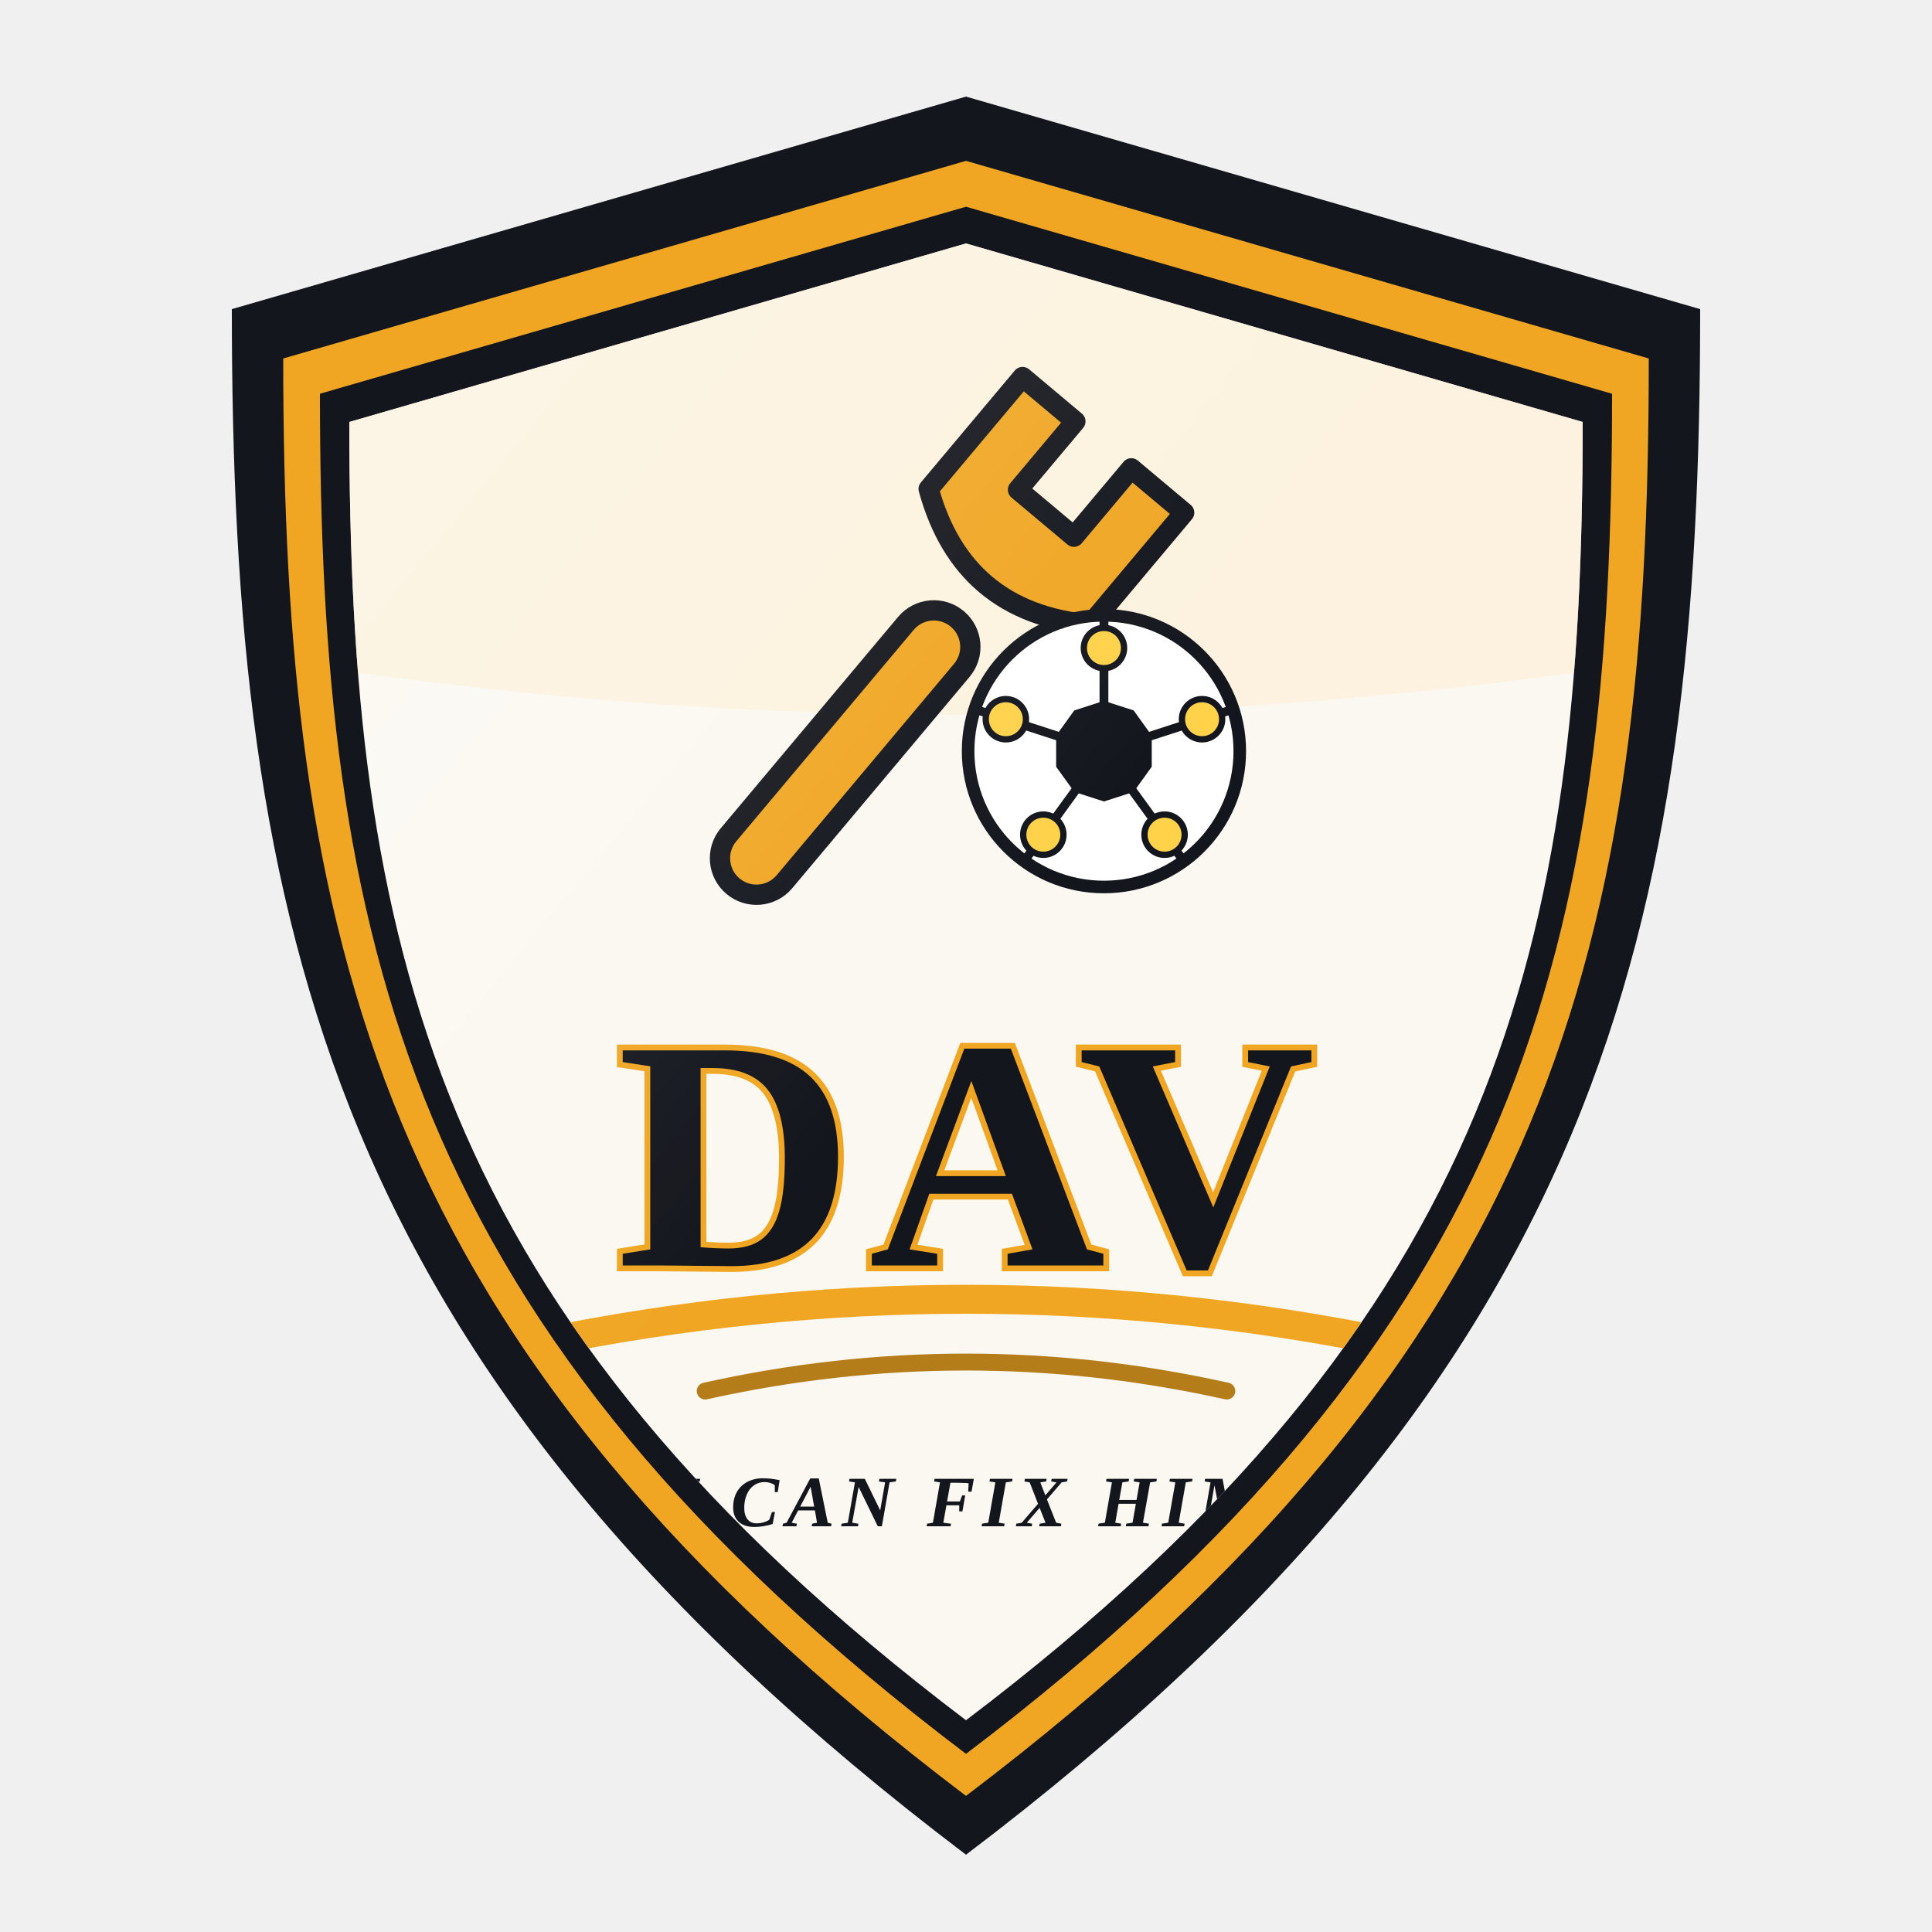
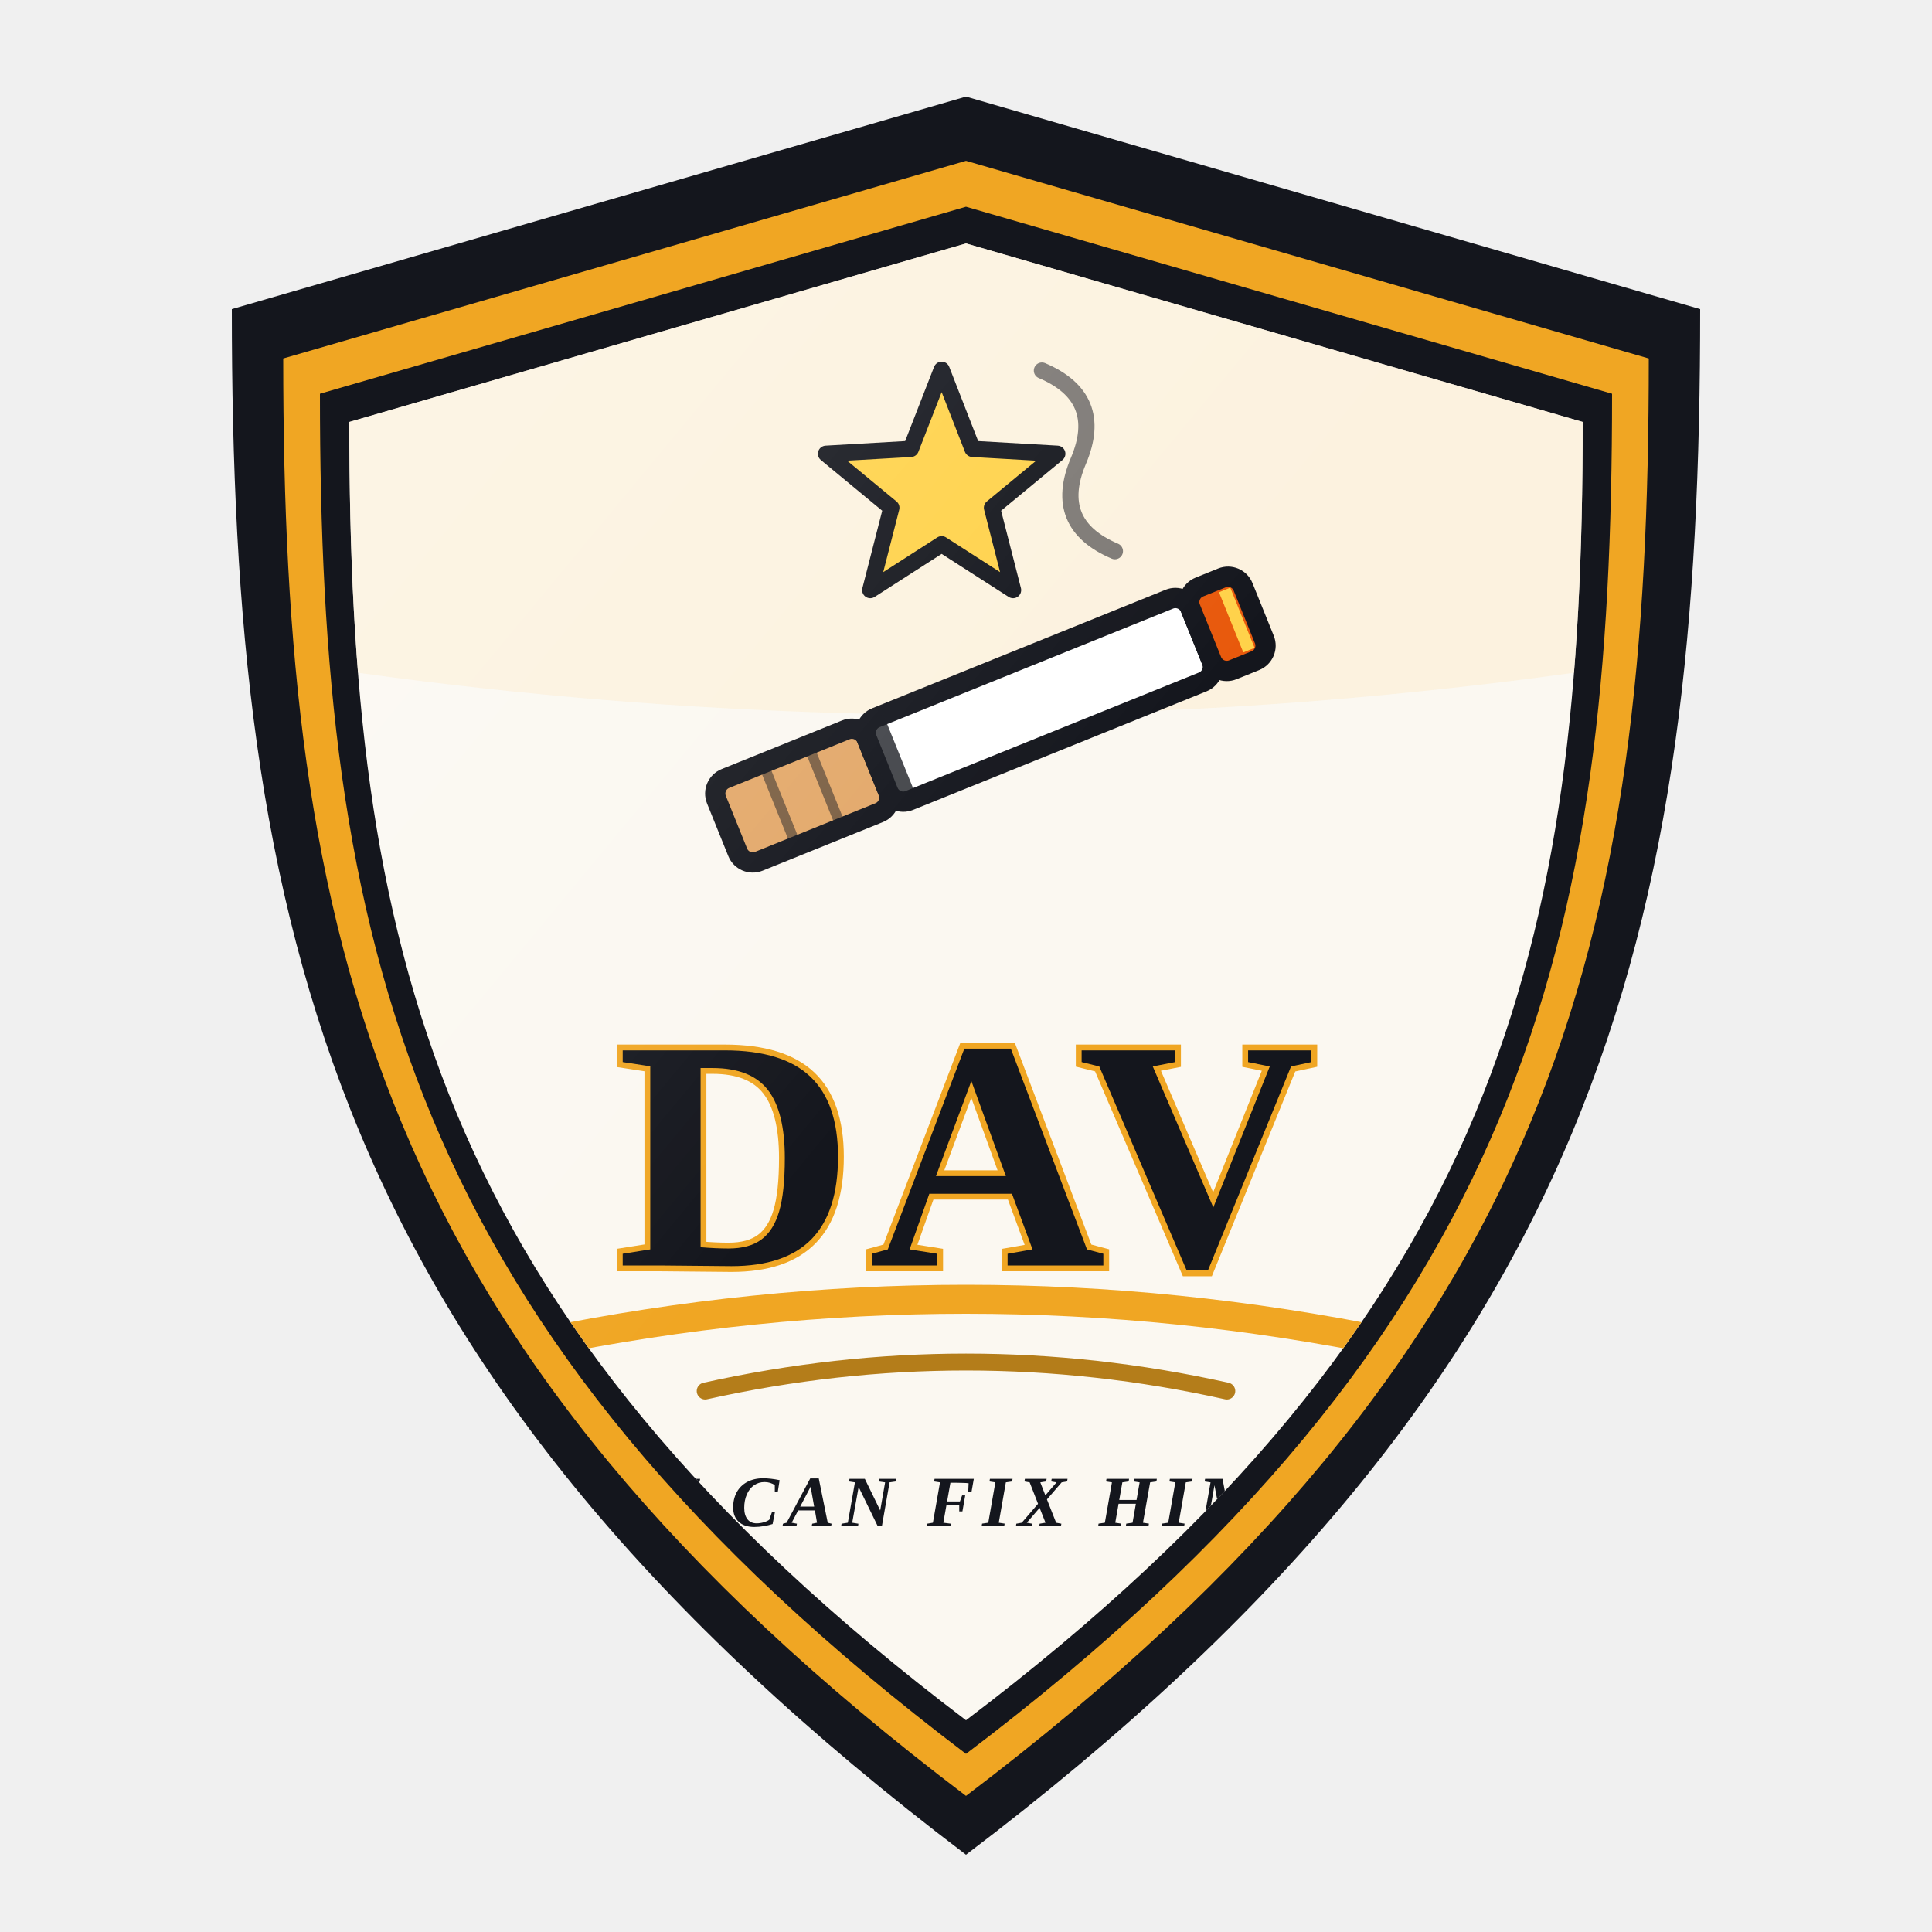
<svg xmlns="http://www.w3.org/2000/svg" viewBox="0 0 400 400" width="400" height="400">
  <defs>
    <clipPath id="face">
      <path d="M200 20 L352 64 C352 192 332 284 200 384 C68 284 48 192 48 64 Z" transform="translate(200 210) scale(0.84) translate(-200 -210)" />
    </clipPath>
    <linearGradient id="sheen" x1="0" y1="0" x2="1" y2="1">
      <stop offset="0" stop-color="#fff" stop-opacity="0.55" />
      <stop offset="0.5" stop-color="#fff" stop-opacity="0" />
    </linearGradient>
  </defs>
  <path d="M200 20 L352 64 C352 192 332 284 200 384 C68 284 48 192 48 64 Z" transform="translate(200 210) scale(1) translate(-200 -210)" fill="#14161d" />
  <path d="M200 20 L352 64 C352 192 332 284 200 384 C68 284 48 192 48 64 Z" transform="translate(200 210) scale(0.93) translate(-200 -210)" fill="#f0a623" />
  <path d="M200 20 L352 64 C352 192 332 284 200 384 C68 284 48 192 48 64 Z" transform="translate(200 210) scale(0.88) translate(-200 -210)" fill="#14161d" />
  <path d="M200 20 L352 64 C352 192 332 284 200 384 C68 284 48 192 48 64 Z" transform="translate(200 210) scale(0.84) translate(-200 -210)" fill="#fbf8f1" />
  <g clip-path="url(#face)">
    <path d="M0 0 H400 V126 Q200 170 0 126Z" fill="#fcefd7" opacity="0.7" />
    <g transform="translate(200 132) scale(0.84)">
-       <g transform="translate(-6 0) rotate(40)">
-         <rect x="-9" y="-6" width="18" height="86" rx="9" fill="#f0a623" stroke="#14161d" stroke-width="5" />
-         <path d="M-26 -62 L-26 -26 Q0 -8 26 -26 L26 -62 L9 -62 L9 -40 L-9 -40 L-9 -62 Z" fill="#f0a623" stroke="#14161d" stroke-width="5" stroke-linejoin="round" />
+       <g transform="rotate(-22)">
+         <path d="M-56 -52 q-12 -12 0 -24 q12 -12 0 -24" transform="translate(98 46)" fill="none" stroke="#14161d" stroke-width="4" stroke-linecap="round" opacity="0.55" />
+         <rect x="-72" y="10" width="40" height="22" rx="4" fill="#e3a869" stroke="#14161d" stroke-width="5" />
+         <line x1="-58" y1="12" x2="-58" y2="30" stroke="#14161d" stroke-width="2.5" opacity="0.5" />
+         <line x1="-46" y1="12" x2="-46" y2="30" stroke="#14161d" stroke-width="2.5" opacity="0.5" />
+         <rect x="-32" y="10" width="86" height="22" rx="4" fill="#ffffff" stroke="#14161d" stroke-width="5" />
+         <rect x="-32" y="10" width="6" height="22" fill="#14161d" opacity="0.8" />
+         <rect x="54" y="10" width="14" height="22" rx="4" fill="#e8590c" stroke="#14161d" stroke-width="5" />
+         <rect x="62" y="13" width="3" height="16" fill="#ffd24a" />
      </g>
-       <g transform="translate(34 28) scale(0.62)">
-         <circle r="54" fill="#ffffff" stroke="#14161d" stroke-width="5" />
-         <polygon points="0.0,-20.0 11.8,-16.2 19.0,-6.2 19.0,6.2 11.8,16.2 0.0,20.0 -11.8,16.2 -19.0,6.2 -19.0,-6.2 -11.8,-16.2" fill="#14161d" />
-         <line x1="0" y1="0" x2="0.0" y2="-54.0" stroke="#14161d" stroke-width="3.5" />
-         <line x1="0" y1="0" x2="51.4" y2="-16.7" stroke="#14161d" stroke-width="3.5" />
-         <line x1="0" y1="0" x2="31.7" y2="43.7" stroke="#14161d" stroke-width="3.5" />
-         <line x1="0" y1="0" x2="-31.7" y2="43.7" stroke="#14161d" stroke-width="3.5" />
-         <line x1="0" y1="0" x2="-51.4" y2="-16.7" stroke="#14161d" stroke-width="3.5" />
-         <circle cx="0.0" cy="-41.0" r="8" fill="#ffd24a" stroke="#14161d" stroke-width="2.5" />
-         <circle cx="39.0" cy="-12.7" r="8" fill="#ffd24a" stroke="#14161d" stroke-width="2.5" />
-         <circle cx="24.1" cy="33.2" r="8" fill="#ffd24a" stroke="#14161d" stroke-width="2.5" />
-         <circle cx="-24.1" cy="33.2" r="8" fill="#ffd24a" stroke="#14161d" stroke-width="2.5" />
-         <circle cx="-39.0" cy="-12.7" r="8" fill="#ffd24a" stroke="#14161d" stroke-width="2.5" />
-       </g>
+       <polygon transform="translate(-6 -36)" points="0.0,-30.0 7.6,-10.5 28.5,-9.3 12.4,4.0 17.6,24.3 0.0,13.0 -17.6,24.3 -12.4,4.0 -28.5,-9.3 -7.6,-10.5" fill="#ffd24a" stroke="#14161d" stroke-width="4" stroke-linejoin="round" />
    </g>
    <text x="200" y="262" text-anchor="middle" font-family="Georgia, 'Times New Roman', serif" font-weight="900" font-size="68" letter-spacing="3" fill="#14161d" stroke="#f0a623" stroke-width="2.4" paint-order="stroke">DAV</text>
    <path d="M112 278 Q200 260 288 278" fill="none" stroke="#f0a623" stroke-width="6" stroke-linecap="round" />
    <path d="M146 288 Q200 276 254 288" fill="none" stroke="#b47d1a" stroke-width="3.5" stroke-linecap="round" />
    <text x="200" y="316" text-anchor="middle" font-family="Georgia, 'Times New Roman', serif" font-style="italic" font-weight="700" font-size="15" letter-spacing="1.5" fill="#14161d">I CAN FIX HIM</text>
    <path d="M200 20 L352 64 C352 192 332 284 200 384 C68 284 48 192 48 64 Z" transform="translate(200 210) scale(0.84) translate(-200 -210)" fill="url(#sheen)" opacity="0.35" />
  </g>
</svg>
